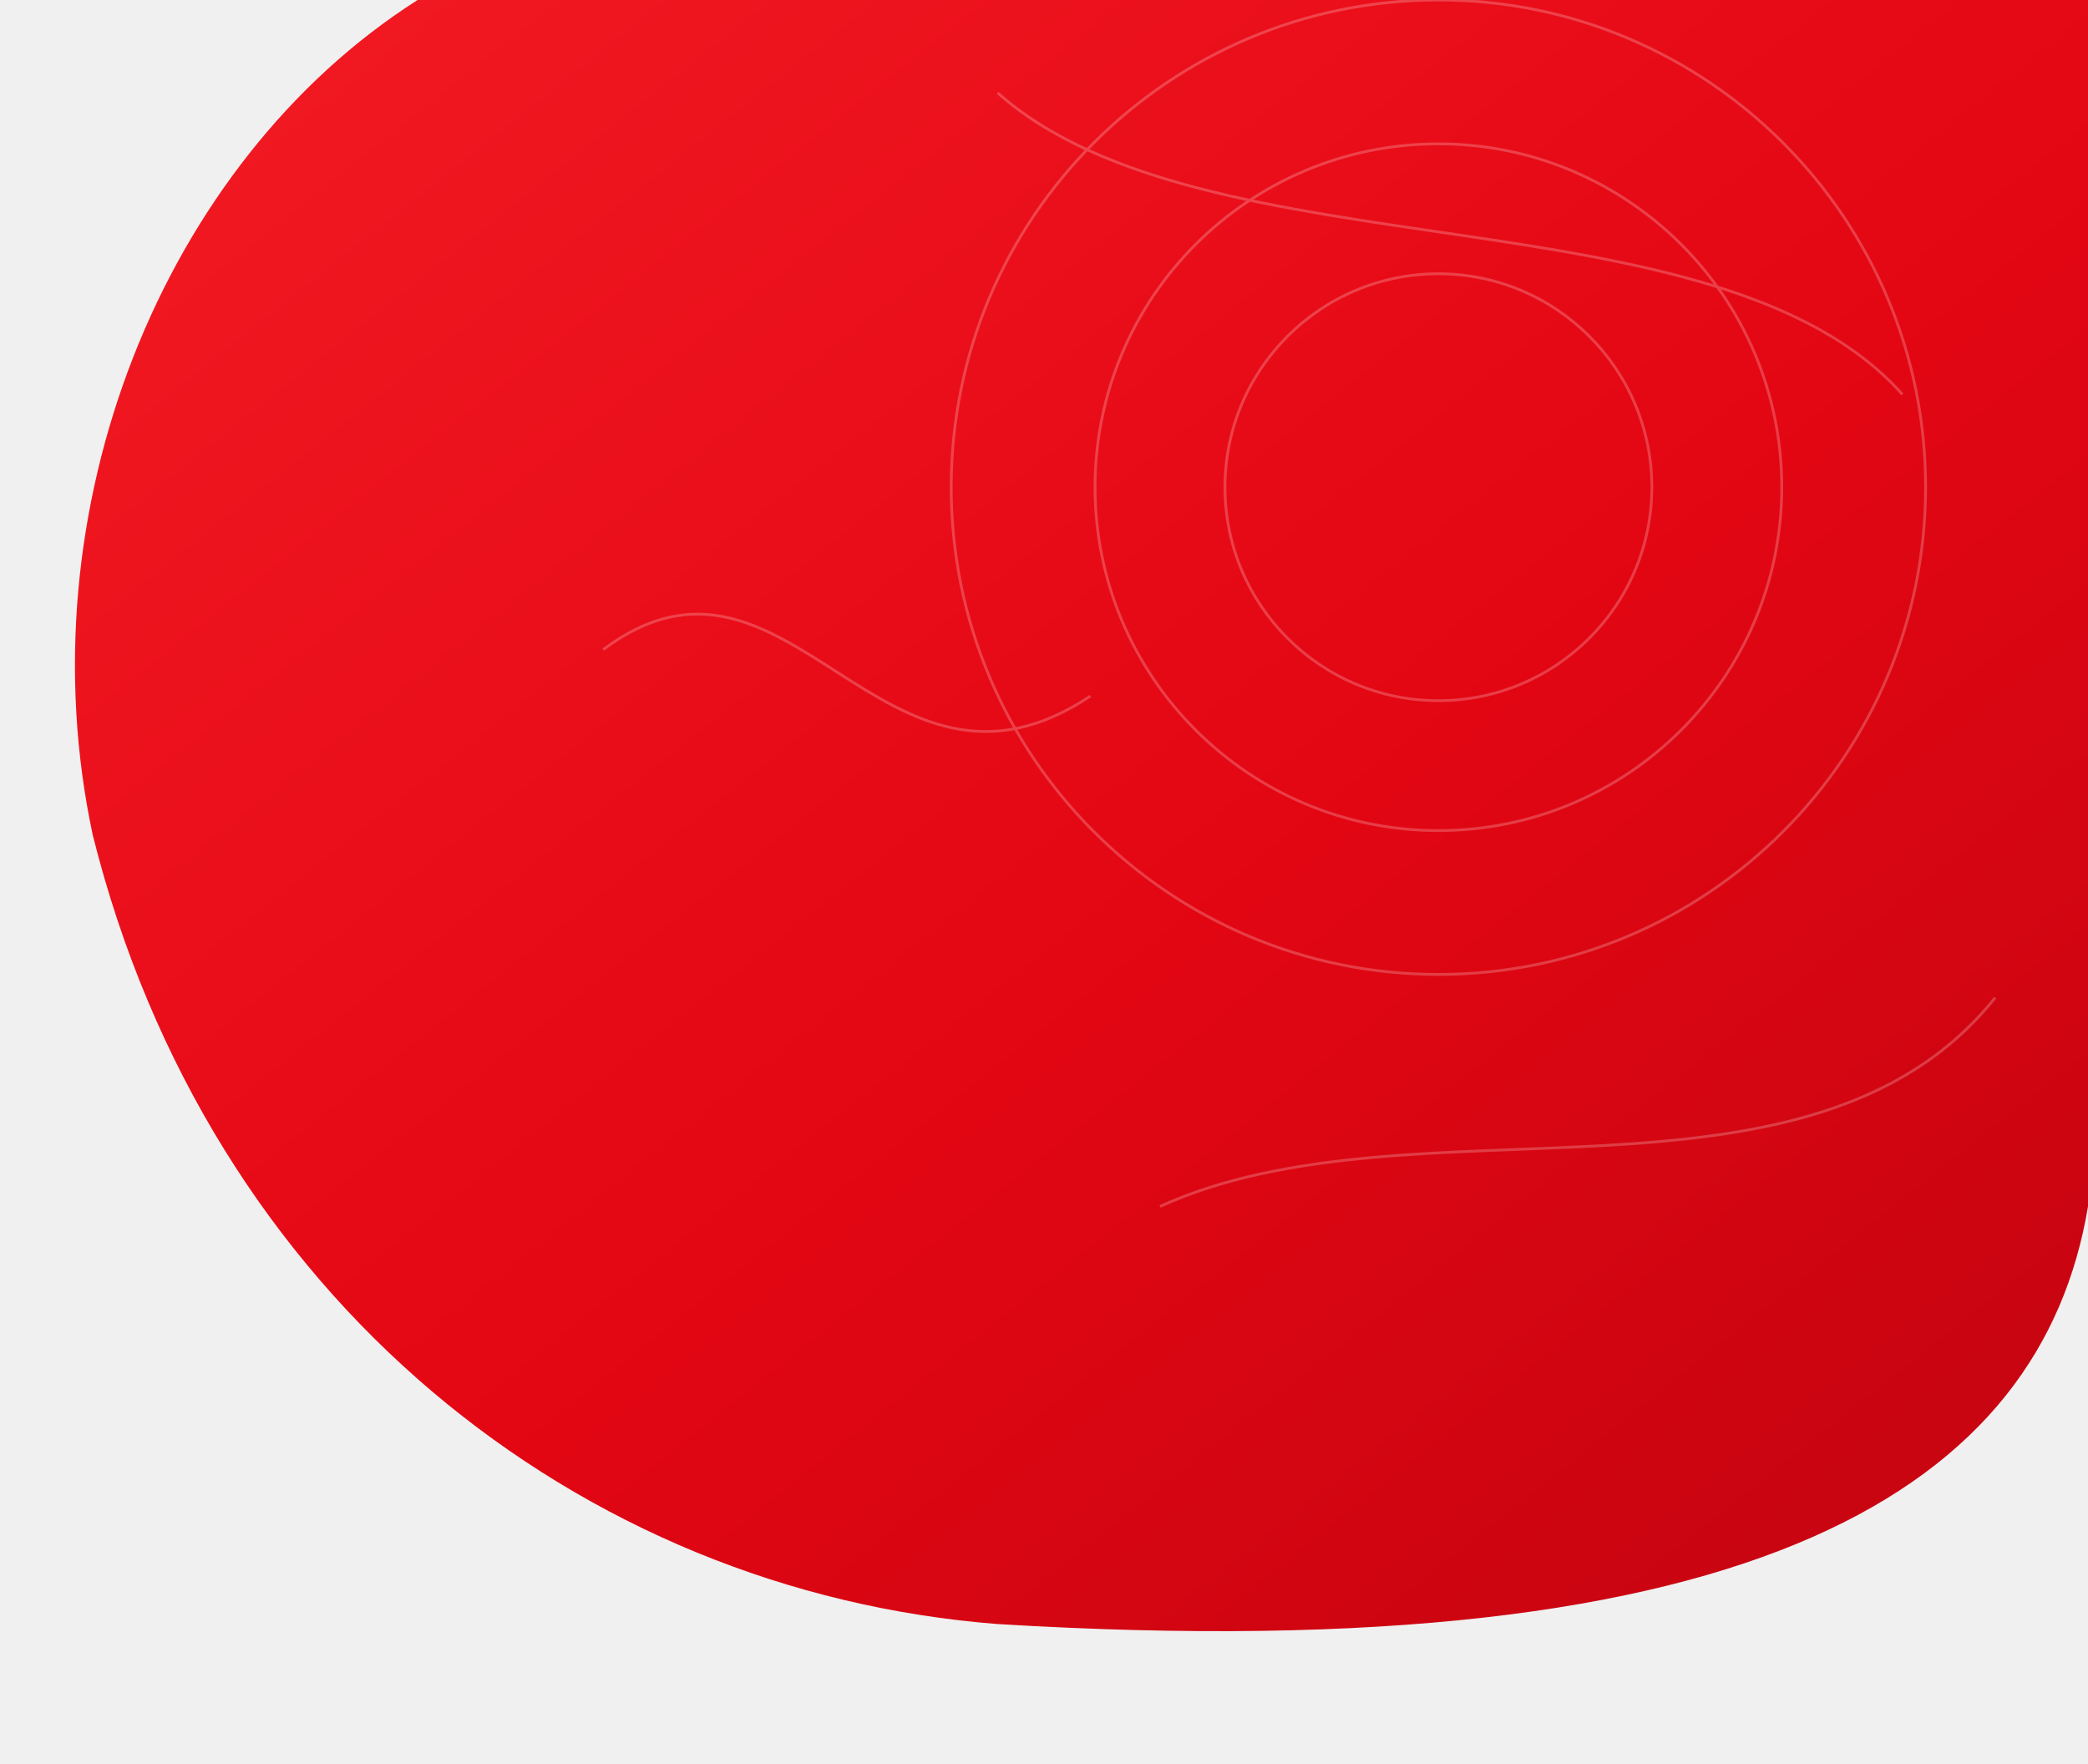
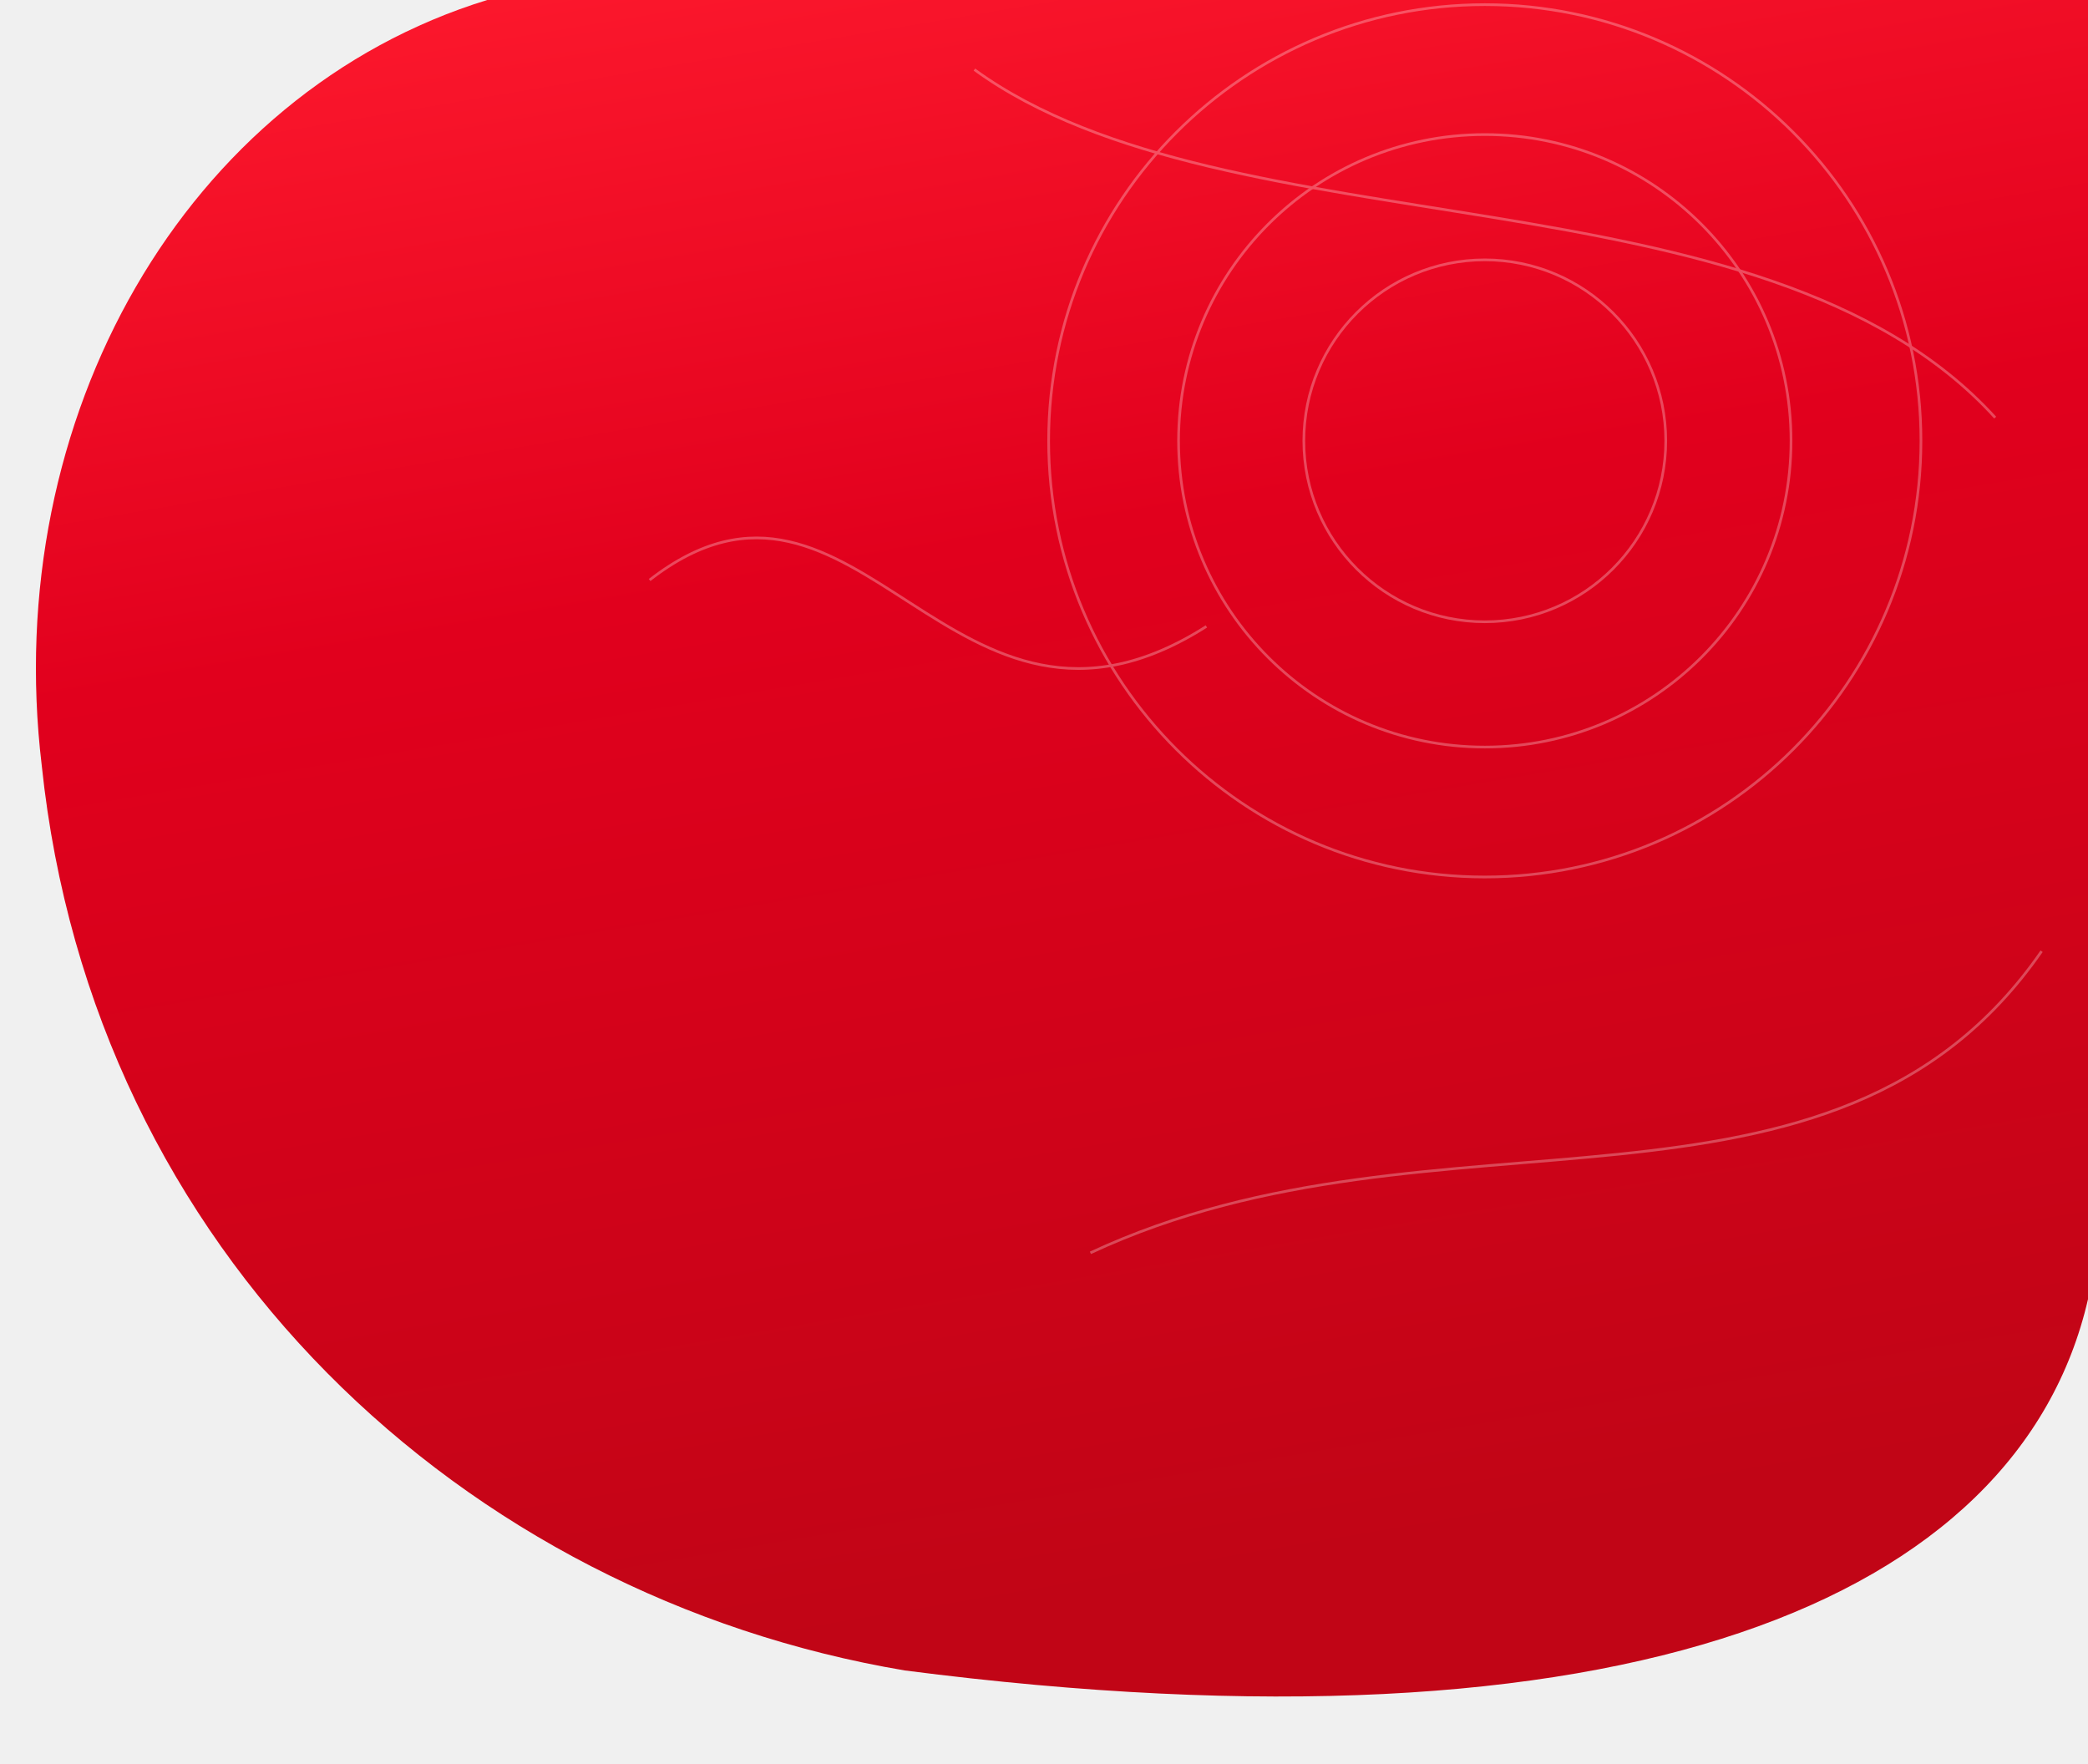
<svg xmlns="http://www.w3.org/2000/svg" viewBox="0 0 900 760" preserveAspectRatio="none">
  <defs>
-     <linearGradient id="redFill" x1="0" y1="0" x2="1" y2="1">
-       <stop offset="0%" stop-color="#F31B24" />
-       <stop offset="55%" stop-color="#E30613" />
-       <stop offset="100%" stop-color="#C10510" />
+     <linearGradient id="redFill" x1="0" y1="0" x2="0.2" y2="1">
+       <stop offset="0%" stop-color="#FF1A2E" />
+       <stop offset="40%" stop-color="#E1001D" />
+       <stop offset="100%" stop-color="#C10516" />
    </linearGradient>
  </defs>
-   <path fill="url(#redFill)" d="M180 0 H900 V520 C880 640 760 720 430 700 C250 686 90 560 40 360 C10 220 70 70 180 0Z" />
-   <g fill="none" stroke="#fff" stroke-width="1.2" opacity="0.22">
-     <circle cx="620" cy="210" r="92" />
-     <circle cx="620" cy="210" r="148" />
-     <circle cx="620" cy="210" r="210" />
-     <path d="M430 40 C520 120 740 80 820 170" />
-     <path d="M500 520 C610 470 780 530 860 430" />
-     <path d="M260 280 C340 220 380 360 470 300" />
+   <path fill="url(#redFill)" d="M210 0 H900 V560 C870 690 700 760 390 720 C200 688 40 540 18 330 C0 180 80 40 210 0Z" />
+   <g fill="none" stroke="#fff" stroke-width="1.15" opacity="0.28">
+     <circle cx="640" cy="190" r="78" />
+     <circle cx="640" cy="190" r="132" />
+     <circle cx="640" cy="190" r="188" />
+     <path d="M420 30 C530 110 760 70 860 180" />
+     <path d="M470 540 C620 470 790 540 880 410" />
+     <path d="M280 250 C370 180 410 340 520 270" />
  </g>
</svg>
